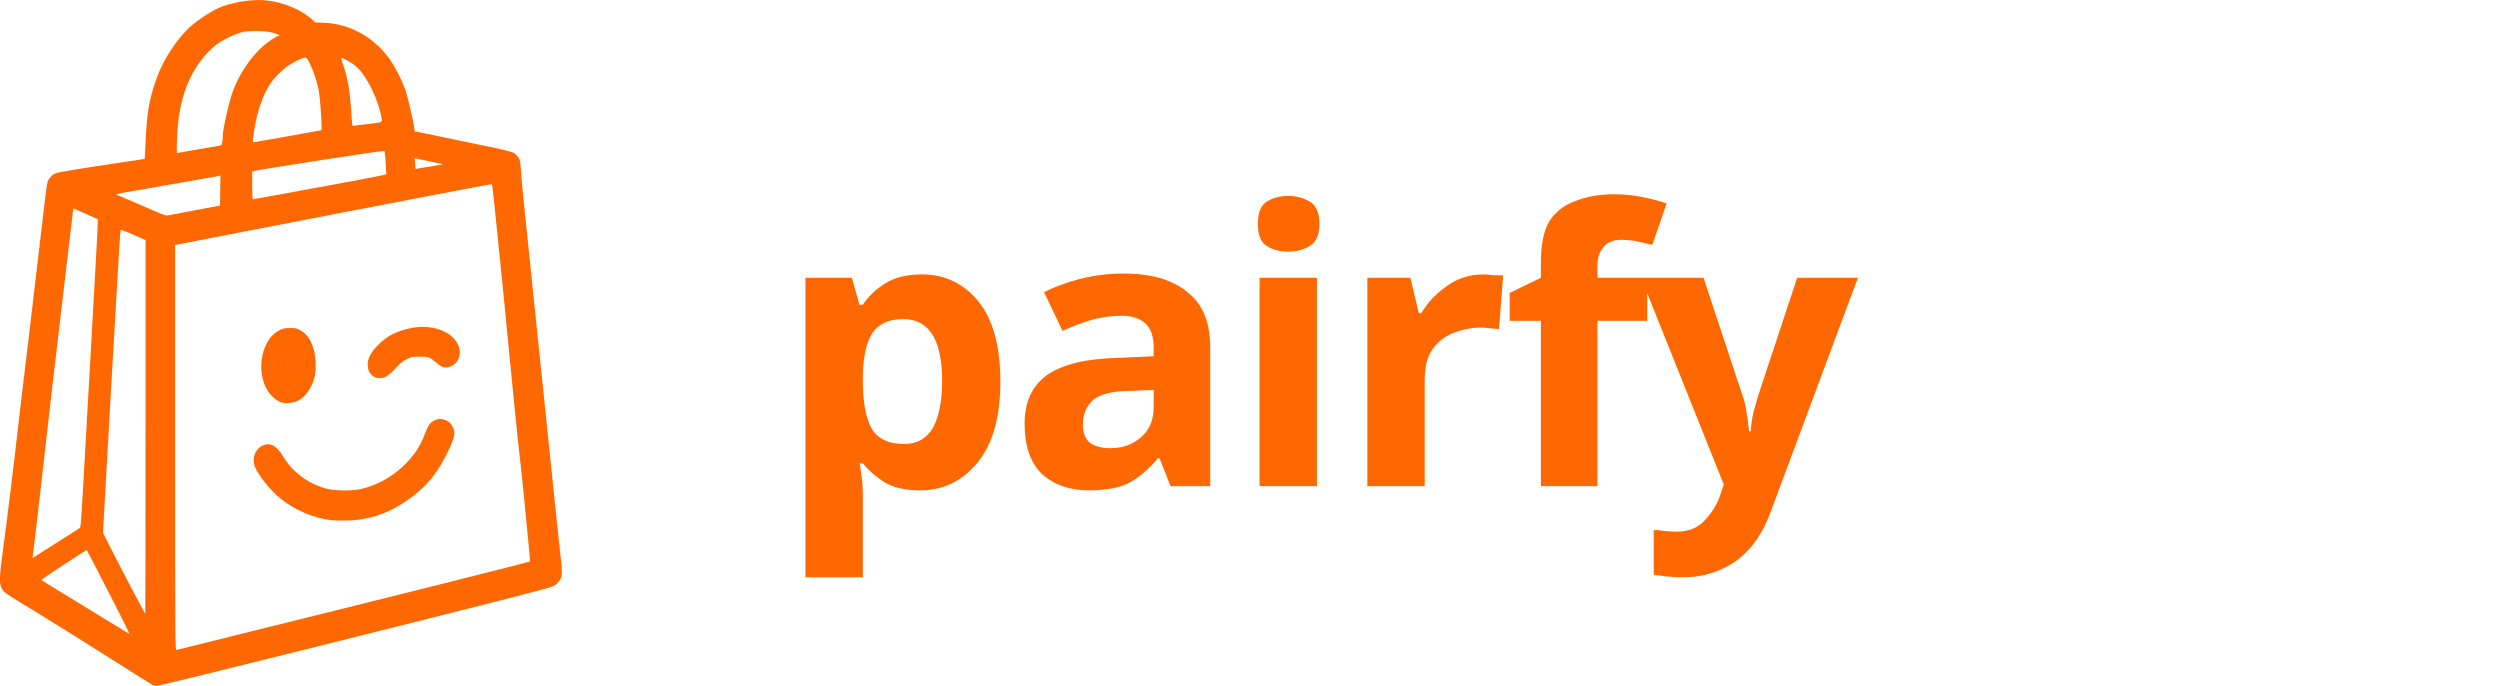
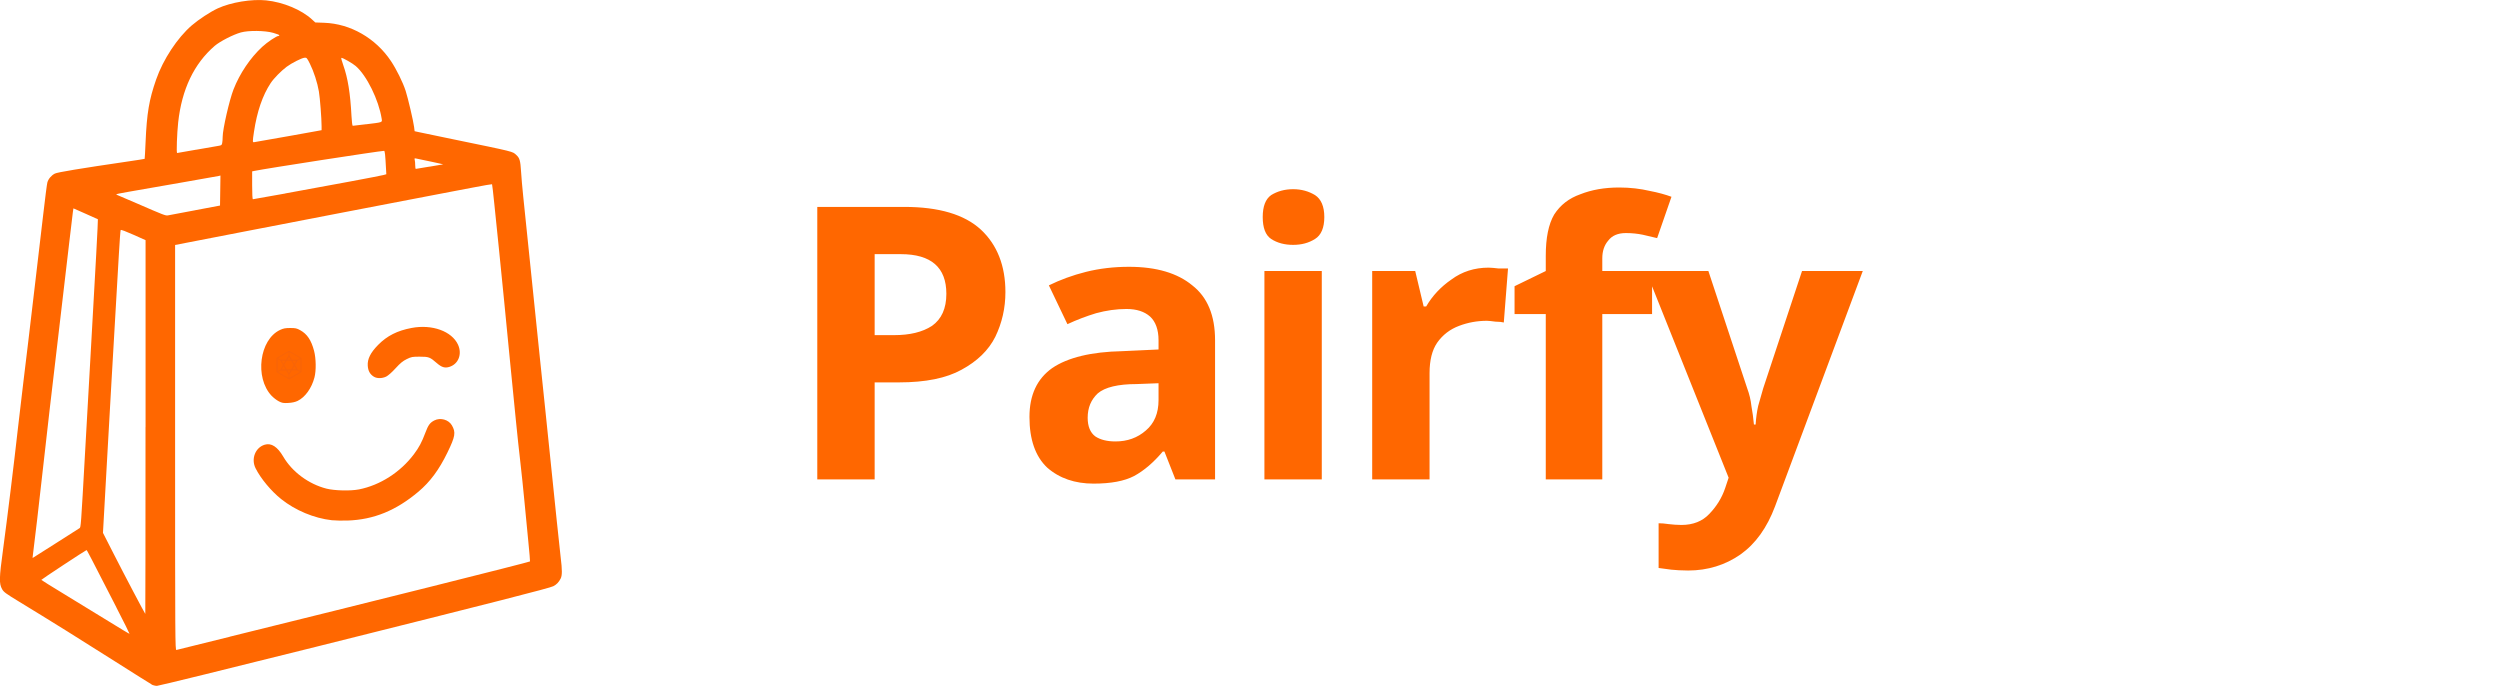
<svg xmlns="http://www.w3.org/2000/svg" width="175" height="48" viewBox="0 0 46.302 12.7" version="1.1" id="svg5">
  <defs id="defs2" />
  <g id="layer1">
    <g id="g1591">
      <path style="fill:#ff6700;fill-opacity:1;stroke-width:0.014" d="m 2.807,12.675 c -0.027,-0.014 -0.325,-0.202 -0.664,-0.417 -0.592,-0.377 -1.221,-0.769 -1.798,-1.12 -0.241,-0.147 -0.277,-0.173 -0.307,-0.228 -0.056,-0.102 -0.054,-0.201 0.018,-0.729 0.08,-0.591 0.199,-1.561 0.281,-2.292 0.035,-0.31 0.079,-0.685 0.098,-0.832 0.019,-0.148 0.057,-0.46 0.084,-0.695 0.027,-0.235 0.087,-0.742 0.133,-1.126 0.046,-0.385 0.112,-0.948 0.147,-1.252 0.035,-0.304 0.07,-0.576 0.078,-0.604 0.018,-0.066 0.073,-0.131 0.139,-0.165 0.049,-0.025 0.465,-0.094 1.358,-0.225 0.165,-0.024 0.303,-0.046 0.305,-0.048 0.002,-0.002 0.01,-0.14 0.017,-0.306 0.023,-0.538 0.065,-0.789 0.196,-1.164 0.13,-0.372 0.393,-0.771 0.659,-1.001 0.13,-0.112 0.344,-0.252 0.482,-0.316 0.243,-0.112 0.63,-0.176 0.897,-0.148 0.316,0.033 0.654,0.174 0.848,0.353 l 0.061,0.056 0.166,0.006 c 0.485,0.017 0.952,0.284 1.235,0.708 0.103,0.154 0.221,0.393 0.273,0.553 0.043,0.134 0.142,0.555 0.156,0.667 l 0.01,0.08 0.072,0.016 c 0.04,0.009 0.327,0.069 0.639,0.133 1.153,0.238 1.099,0.224 1.173,0.292 0.061,0.056 0.075,0.103 0.087,0.302 0.006,0.104 0.025,0.316 0.041,0.47 0.016,0.154 0.051,0.494 0.078,0.756 0.027,0.262 0.077,0.746 0.111,1.077 0.034,0.331 0.088,0.85 0.119,1.154 0.031,0.304 0.076,0.726 0.098,0.937 0.044,0.408 0.134,1.28 0.216,2.092 0.027,0.269 0.059,0.567 0.071,0.662 0.03,0.24 0.029,0.336 -4.76e-4,0.395 -0.034,0.067 -0.075,0.11 -0.136,0.141 -0.071,0.036 -1.013,0.277 -4.402,1.124 -1.588,0.397 -2.91,0.722 -2.939,0.722 -0.028,0 -0.073,-0.011 -0.1,-0.025 z m 1.449,-0.883 c 2.529,-0.624 5.543,-1.379 5.56,-1.394 0.003,-0.002 -0.011,-0.167 -0.031,-0.366 -0.02,-0.199 -0.052,-0.534 -0.072,-0.746 -0.02,-0.212 -0.054,-0.539 -0.076,-0.728 -0.022,-0.189 -0.06,-0.538 -0.083,-0.777 -0.023,-0.239 -0.071,-0.72 -0.106,-1.07 -0.035,-0.35 -0.085,-0.866 -0.112,-1.147 -0.027,-0.281 -0.071,-0.722 -0.098,-0.979 -0.027,-0.258 -0.065,-0.626 -0.084,-0.818 -0.019,-0.192 -0.038,-0.352 -0.041,-0.355 -0.003,-0.003 -0.159,0.024 -0.346,0.06 -0.187,0.036 -0.371,0.071 -0.41,0.078 -0.038,0.007 -0.397,0.076 -0.798,0.153 -0.4,0.077 -0.957,0.184 -1.238,0.238 -0.281,0.054 -1.088,0.21 -1.794,0.347 l -1.284,0.249 -1e-5,3.754 c -9e-6,3.569 0.001,3.754 0.024,3.747 0.013,-0.004 0.459,-0.114 0.99,-0.245 z m 1.889,-2.157 c -0.328,-0.037 -0.675,-0.182 -0.938,-0.392 -0.183,-0.146 -0.377,-0.378 -0.473,-0.569 -0.088,-0.174 -0.006,-0.386 0.17,-0.438 0.121,-0.036 0.235,0.038 0.342,0.221 0.165,0.283 0.471,0.509 0.801,0.593 0.152,0.038 0.445,0.045 0.602,0.014 0.39,-0.077 0.766,-0.318 1.016,-0.65 0.096,-0.128 0.146,-0.221 0.214,-0.402 0.052,-0.139 0.085,-0.184 0.165,-0.225 0.112,-0.058 0.264,-0.015 0.325,0.09 0.076,0.131 0.064,0.204 -0.083,0.506 -0.154,0.317 -0.32,0.541 -0.537,0.724 -0.416,0.35 -0.826,0.517 -1.311,0.534 -0.099,0.003 -0.231,5.5e-4 -0.292,-0.006 z m -0.982,-2.203 c -0.04,-0.02 -0.1,-0.067 -0.135,-0.104 -0.314,-0.336 -0.223,-1.038 0.158,-1.217 0.063,-0.029 0.098,-0.036 0.189,-0.036 0.098,-1e-5 0.121,0.005 0.186,0.041 0.128,0.071 0.204,0.184 0.256,0.383 0.037,0.14 0.04,0.365 0.007,0.492 -0.052,0.199 -0.173,0.367 -0.312,0.434 -0.046,0.022 -0.102,0.034 -0.173,0.038 -0.092,0.005 -0.114,0.001 -0.177,-0.031 z m 1.763,-0.454 c -0.073,-0.045 -0.109,-0.108 -0.115,-0.206 -0.008,-0.123 0.051,-0.241 0.193,-0.385 0.166,-0.168 0.354,-0.263 0.619,-0.313 0.38,-0.072 0.745,0.06 0.86,0.31 0.08,0.175 0.007,0.361 -0.163,0.412 -0.083,0.025 -0.141,0.006 -0.231,-0.072 -0.126,-0.11 -0.147,-0.118 -0.316,-0.118 -0.138,-1.8e-4 -0.153,0.003 -0.24,0.045 -0.073,0.036 -0.118,0.073 -0.207,0.17 -0.068,0.075 -0.138,0.136 -0.174,0.154 -0.075,0.036 -0.17,0.037 -0.227,0.002 z m -4.771,4.27 c -0.481,-0.938 -0.544,-1.059 -0.552,-1.06 -0.011,-0.001 -0.838,0.543 -0.838,0.552 2.22e-4,0.004 0.191,0.122 0.423,0.263 0.233,0.141 0.599,0.365 0.814,0.498 0.215,0.133 0.394,0.241 0.397,0.238 0.003,-0.002 -0.107,-0.223 -0.245,-0.491 z m 0.541,-3.339 v -3.461 l -0.226,-0.101 c -0.137,-0.061 -0.229,-0.096 -0.235,-0.087 -0.005,0.008 -0.02,0.214 -0.034,0.459 -0.023,0.417 -0.106,1.844 -0.135,2.327 -0.007,0.119 -0.046,0.803 -0.086,1.52 l -0.073,1.303 0.199,0.39 c 0.199,0.391 0.579,1.111 0.585,1.111 0.002,10e-6 0.004,-1.557 0.004,-3.461 z m -1.667,2.156 c 0.232,-0.148 0.431,-0.276 0.444,-0.283 0.025,-0.016 0.025,-0.016 0.104,-1.427 0.024,-0.423 0.068,-1.204 0.098,-1.735 0.095,-1.664 0.143,-2.555 0.138,-2.559 -0.003,-0.002 -0.106,-0.048 -0.229,-0.103 l -0.224,-0.099 -0.01,0.065 c -0.005,0.036 -0.035,0.288 -0.067,0.562 -0.031,0.273 -0.101,0.865 -0.154,1.315 -0.144,1.211 -0.286,2.437 -0.357,3.085 -0.05,0.456 -0.12,1.052 -0.165,1.41 -0.003,0.021 -0.004,0.038 -0.002,0.038 0.002,0 0.192,-0.121 0.424,-0.269 z m 2.584,-6.171 0.462,-0.087 0.004,-0.278 0.004,-0.278 -0.032,0.008 c -0.017,0.004 -0.328,0.059 -0.689,0.122 -1.022,0.177 -1.2,0.209 -1.207,0.216 -0.004,0.004 0.009,0.013 0.029,0.02 0.019,0.007 0.173,0.073 0.341,0.146 0.517,0.225 0.54,0.233 0.586,0.226 0.023,-0.004 0.25,-0.047 0.504,-0.095 z m 1.668,-0.311 c 0.839,-0.152 1.765,-0.325 1.824,-0.342 l 0.05,-0.014 -0.005,-0.087 c -0.015,-0.288 -0.022,-0.346 -0.037,-0.346 -0.074,0 -2.208,0.33 -2.405,0.372 l -0.038,0.008 v 0.258 c 0,0.158 0.005,0.258 0.014,0.258 0.007,0 0.277,-0.048 0.598,-0.106 z m 2.674,-0.496 c 0.133,-0.023 0.247,-0.042 0.252,-0.043 0.005,-4.3e-4 -0.095,-0.023 -0.222,-0.05 -0.127,-0.027 -0.249,-0.053 -0.272,-0.057 -0.038,-0.008 -0.04,-0.006 -0.032,0.025 0.005,0.018 0.009,0.064 0.009,0.1 1.38e-4,0.036 0.005,0.066 0.011,0.066 0.006,-1e-5 0.12,-0.019 0.253,-0.042 z m -4.321,-0.314 c 0.188,-0.034 0.372,-0.066 0.408,-0.071 0.058,-0.009 0.066,-0.014 0.073,-0.052 0.005,-0.023 0.009,-0.075 0.009,-0.116 0,-0.14 0.124,-0.681 0.201,-0.878 0.116,-0.296 0.31,-0.584 0.532,-0.789 0.094,-0.087 0.264,-0.201 0.3,-0.201 0.009,0 0.017,-0.006 0.017,-0.013 0,-0.007 -0.052,-0.027 -0.115,-0.045 -0.152,-0.043 -0.456,-0.047 -0.598,-0.007 -0.144,0.04 -0.388,0.166 -0.485,0.249 -0.383,0.33 -0.609,0.805 -0.676,1.416 -0.022,0.205 -0.035,0.568 -0.02,0.568 0.007,0 0.167,-0.028 0.355,-0.062 z m 1.245,-0.17 c 0.073,-0.012 0.306,-0.053 0.518,-0.091 0.212,-0.038 0.424,-0.076 0.472,-0.085 l 0.087,-0.016 v -0.072 c 0,-0.143 -0.029,-0.522 -0.05,-0.645 -0.027,-0.162 -0.095,-0.371 -0.167,-0.515 -0.054,-0.108 -0.06,-0.114 -0.099,-0.11 -0.055,0.006 -0.237,0.098 -0.33,0.167 -0.101,0.075 -0.239,0.215 -0.297,0.303 -0.15,0.227 -0.253,0.528 -0.309,0.9 -0.029,0.194 -0.029,0.202 0.01,0.193 0.017,-0.004 0.091,-0.017 0.164,-0.029 z m 1.9,-0.301 c 0.318,-0.039 0.3,-0.033 0.29,-0.103 -0.054,-0.347 -0.278,-0.803 -0.482,-0.977 -0.058,-0.05 -0.235,-0.151 -0.264,-0.151 -0.008,0 0.007,0.06 0.034,0.134 0.085,0.238 0.131,0.522 0.153,0.947 0.005,0.1 0.015,0.178 0.023,0.178 0.007,0 0.118,-0.013 0.247,-0.029 z" id="path881" />
      <path style="fill:#0000ff;fill-opacity:0.03;stroke-width:0.001" d="m 5.348,7.024 c -0.002,-5.999e-4 -0.007,-0.004 -0.04,-0.023 -0.015,-0.008 -0.033,-0.019 -0.042,-0.024 -0.008,-0.005 -0.019,-0.011 -0.023,-0.013 -0.004,-0.003 -0.02,-0.011 -0.034,-0.019 -0.014,-0.008 -0.031,-0.018 -0.036,-0.021 -0.012,-0.007 -0.022,-0.013 -0.037,-0.021 -0.006,-0.003 -0.011,-0.006 -0.012,-0.007 -7.998e-4,-7.999e-4 -0.002,-0.003 -0.003,-0.004 l -0.001,-0.003 1.48e-4,-0.128 1.5e-4,-0.128 0.002,-0.003 c 0.002,-0.003 0.003,-0.004 0.009,-0.007 0.004,-0.002 0.011,-0.007 0.017,-0.01 0.014,-0.008 0.027,-0.016 0.035,-0.02 0.003,-0.002 0.009,-0.005 0.013,-0.007 0.004,-0.002 0.019,-0.011 0.034,-0.02 0.015,-0.009 0.032,-0.018 0.037,-0.021 0.005,-0.003 0.013,-0.008 0.018,-0.011 0.005,-0.003 0.014,-0.008 0.019,-0.011 0.006,-0.003 0.018,-0.011 0.028,-0.016 l 0.017,-0.01 h 0.004 c 0.004,0 0.004,0 0.016,0.007 0.007,0.004 0.015,0.009 0.019,0.011 0.004,0.002 0.018,0.011 0.032,0.019 0.014,0.008 0.028,0.016 0.031,0.018 0.003,0.002 0.013,0.007 0.021,0.012 0.008,0.005 0.017,0.01 0.019,0.011 0.005,0.003 0.029,0.017 0.033,0.019 0.001,6e-4 0.007,0.004 0.013,0.008 0.006,0.004 0.012,0.007 0.013,0.008 0.015,0.009 0.03,0.017 0.031,0.018 8e-4,5.998e-4 0.002,0.003 0.003,0.004 l 0.001,0.003 -6e-6,0.127 -6.2e-6,0.127 -0.001,0.003 c -0.002,0.004 -0.004,0.006 -0.013,0.011 -0.011,0.006 -0.024,0.013 -0.029,0.016 -0.002,0.001 -0.014,0.008 -0.025,0.015 -0.03,0.017 -0.063,0.036 -0.069,0.04 -0.003,0.002 -0.013,0.008 -0.023,0.014 -0.01,0.006 -0.021,0.012 -0.024,0.014 -0.003,0.002 -0.011,0.006 -0.017,0.01 -0.006,0.004 -0.015,0.009 -0.019,0.011 -0.007,0.004 -0.007,0.004 -0.011,0.004 -0.002,8.6e-5 -0.005,-8e-5 -0.005,-4e-4 z m -0.004,-0.055 v -0.029 l -0.008,-0.013 c -0.004,-0.007 -0.01,-0.016 -0.012,-0.02 -0.002,-0.004 -0.009,-0.016 -0.015,-0.026 l -0.011,-0.019 h -0.051 -0.051 l -0.017,0.01 c -0.009,0.005 -0.019,0.011 -0.023,0.013 l -0.006,0.003 0.006,0.003 c 0.008,0.005 0.034,0.02 0.047,0.027 0.006,0.003 0.022,0.013 0.036,0.021 0.027,0.016 0.028,0.016 0.053,0.031 0.01,0.006 0.025,0.015 0.035,0.02 0.009,0.005 0.017,0.01 0.018,0.01 2e-4,6e-6 4.001e-4,-0.013 4.001e-4,-0.029 z m 0.029,0.023 c 0.024,-0.014 0.035,-0.02 0.042,-0.024 0.004,-0.002 0.007,-0.004 0.007,-0.004 1.359e-4,0 0.001,-6e-4 0.002,-0.001 0.001,-7.999e-4 0.013,-0.007 0.025,-0.015 0.023,-0.013 0.056,-0.033 0.063,-0.037 0.002,-0.001 0.01,-0.006 0.017,-0.01 0.019,-0.011 0.023,-0.014 0.023,-0.014 -2e-6,-1.6e-4 -0.002,-0.002 -0.005,-0.003 -0.003,-0.002 -0.009,-0.005 -0.014,-0.008 -0.005,-0.003 -0.012,-0.007 -0.017,-0.01 l -0.009,-0.005 -0.051,9.8e-6 -0.051,1.21e-5 -0.003,0.006 c -0.002,0.003 -0.008,0.013 -0.013,0.022 -0.005,0.009 -0.013,0.022 -0.017,0.029 -0.004,0.007 -0.009,0.015 -0.011,0.018 l -0.003,0.005 -6e-6,0.029 c -4e-6,0.016 1.221e-4,0.029 2e-4,0.029 1.56e-4,0 0.006,-0.003 0.012,-0.007 z m -0.011,-0.098 c 0.005,-0.008 0.011,-0.019 0.014,-0.024 l 0.005,-0.009 -0.028,-1.5e-4 c -0.016,-8.19e-5 -0.029,-4.79e-5 -0.029,7.61e-5 -1.261e-4,1.259e-4 0.004,0.007 0.009,0.016 0.005,0.009 0.011,0.02 0.014,0.024 0.003,0.005 0.005,0.008 0.005,0.008 1.999e-4,-1.999e-4 0.004,-0.007 0.009,-0.016 z m -0.217,-0.023 c 0.001,-9.999e-4 0.005,-0.003 0.007,-0.004 0.002,-0.001 0.005,-0.003 0.006,-0.003 7.999e-4,-4.001e-4 0.007,-0.004 0.014,-0.008 0.007,-0.004 0.014,-0.008 0.016,-0.009 l 0.004,-0.002 0.009,-0.015 c 0.017,-0.028 0.04,-0.068 0.04,-0.069 0,-1.039e-4 -0.001,-0.002 -0.003,-0.004 -0.003,-0.005 -0.013,-0.022 -0.021,-0.036 -0.003,-0.005 -0.008,-0.014 -0.011,-0.018 -0.003,-0.004 -0.005,-0.009 -0.005,-0.009 -3.999e-4,-5.999e-4 -0.003,-0.004 -0.005,-0.008 l -0.004,-0.007 -0.014,-0.008 c -0.015,-0.008 -0.024,-0.014 -0.031,-0.018 l -0.004,-0.002 v 0.112 c 0,0.062 1.718e-4,0.112 3.999e-4,0.112 1.999e-4,0 0.002,-8.001e-4 0.003,-0.002 z M 5.563,6.76 V 6.648 l -0.001,9.999e-4 c -0.003,0.002 -0.032,0.019 -0.041,0.024 -0.004,0.002 -0.007,0.004 -0.007,0.004 -8.8e-5,1.86e-4 -0.002,0.004 -0.005,0.008 -0.002,0.004 -0.009,0.016 -0.015,0.027 -0.006,0.01 -0.012,0.02 -0.013,0.022 -0.003,0.005 -0.01,0.017 -0.011,0.019 -8.001e-4,0.001 -0.002,0.003 -0.003,0.005 -0.001,0.002 -0.001,0.003 -8e-4,0.003 3.999e-4,5.999e-4 0.003,0.004 0.005,0.008 0.028,0.048 0.042,0.073 0.043,0.074 6e-4,5.999e-4 0.006,0.004 0.012,0.008 0.006,0.004 0.017,0.01 0.024,0.014 0.007,0.004 0.013,0.007 0.013,0.007 1.999e-4,6e-6 3.999e-4,-0.05 3.999e-4,-0.112 z m -0.28,0.076 c -6e-4,-9.999e-4 -0.005,-0.009 -0.01,-0.017 -0.005,-0.008 -0.011,-0.02 -0.015,-0.025 -0.003,-0.005 -0.006,-0.01 -0.006,-0.01 0,-0.002 -0.002,5.999e-4 -0.008,0.012 -0.004,0.007 -0.01,0.018 -0.014,0.024 -0.004,0.006 -0.008,0.013 -0.009,0.015 l -0.002,0.003 h 0.032 0.032 z m 0.115,-0.005 c 0.008,-0.013 0.024,-0.041 0.032,-0.056 l 0.008,-0.015 -0.007,-0.012 c -0.004,-0.007 -0.01,-0.017 -0.013,-0.022 -0.003,-0.005 -0.009,-0.015 -0.012,-0.021 -0.004,-0.006 -0.008,-0.014 -0.01,-0.017 l -0.003,-0.005 -0.042,-7.9e-6 -0.042,-6e-6 -0.002,0.003 c -0.002,0.003 -0.016,0.028 -0.034,0.058 l -0.009,0.016 0.001,0.002 c 0.004,0.007 0.016,0.027 0.025,0.043 0.003,0.005 0.009,0.015 0.012,0.021 l 0.007,0.011 0.042,-1.479e-4 0.042,-1.501e-4 0.004,-0.007 z m 0.086,0.007 c 0,-2e-4 -0.003,-0.005 -0.006,-0.011 -0.003,-0.006 -0.01,-0.018 -0.015,-0.027 -0.005,-0.009 -0.01,-0.017 -0.01,-0.017 -1.598e-4,-4e-6 -0.003,0.005 -0.007,0.012 -0.004,0.007 -0.008,0.014 -0.01,0.017 -0.006,0.01 -0.015,0.025 -0.015,0.026 -1.082e-4,1.999e-4 0.014,3.999e-4 0.031,3.999e-4 0.017,0 0.032,-1.958e-4 0.032,-3.999e-4 z M 5.268,6.711 c 0.009,-0.015 0.016,-0.027 0.016,-0.027 0,-1.439e-4 -0.014,-2e-4 -0.032,-2e-4 -0.018,0 -0.032,1.101e-4 -0.032,2e-4 0,1.34e-4 0.002,0.003 0.004,0.007 0.002,0.003 0.005,0.009 0.007,0.012 0.003,0.006 0.011,0.019 0.016,0.028 0.001,0.003 0.003,0.006 0.004,0.007 7.999e-4,0.001 0.002,0.002 0.002,0.002 2e-4,-1.999e-4 0.007,-0.013 0.016,-0.028 z m 0.187,0.023 c 0.002,-0.003 0.006,-0.01 0.009,-0.016 0.003,-0.006 0.009,-0.016 0.013,-0.022 0.004,-0.007 0.007,-0.012 0.007,-0.012 0,-1.16e-4 -0.015,-2e-4 -0.032,-2e-4 H 5.419 l 0.007,0.012 c 0.004,0.007 0.008,0.013 0.009,0.015 9.999e-4,0.002 0.005,0.008 0.008,0.014 0.004,0.006 0.007,0.012 0.007,0.013 4e-4,8e-4 7.999e-4,0.001 9.998e-4,0.001 2.002e-4,1.9e-6 0.002,-0.002 0.004,-0.005 z M 5.298,6.659 c 0.001,-0.002 0.02,-0.034 0.036,-0.062 l 0.01,-0.017 v -0.029 c 0,-0.02 -1.899e-4,-0.029 -6e-4,-0.029 -3.999e-4,0 -0.003,0.002 -0.007,0.004 -0.003,0.002 -0.007,0.004 -0.009,0.005 -0.001,7.999e-4 -0.007,0.004 -0.011,0.007 -0.008,0.005 -0.024,0.014 -0.029,0.017 -0.001,6e-4 -0.006,0.003 -0.01,0.006 -0.005,0.003 -0.013,0.007 -0.018,0.01 -0.005,0.003 -0.017,0.01 -0.025,0.015 -0.009,0.005 -0.025,0.014 -0.036,0.021 -0.018,0.01 -0.025,0.014 -0.042,0.025 -0.003,0.001 -0.005,0.003 -0.005,0.003 -1.08e-4,3.999e-4 0.001,0.001 0.003,0.002 0.002,7.999e-4 0.004,0.002 0.006,0.003 0.028,0.017 0.035,0.021 0.036,0.021 3.999e-4,4e-4 0.021,6e-4 0.051,6e-4 h 0.051 z m 0.083,0.002 c 0,-3.999e-4 -0.002,-0.004 -0.009,-0.015 -0.007,-0.012 -0.009,-0.016 -0.014,-0.025 -0.003,-0.005 -0.005,-0.009 -0.006,-0.009 -8.001e-4,-8e-4 -6e-4,-8e-4 -0.008,0.012 -0.003,0.006 -0.019,0.034 -0.02,0.036 -6e-4,9.999e-4 -9.999e-4,0.002 -9.999e-4,0.002 -1.8e-6,2e-4 0.013,3.999e-4 0.029,3.999e-4 0.016,0 0.029,-1.379e-4 0.029,-3.999e-4 z m 0.133,-0.004 c 0.004,-0.002 0.008,-0.005 0.01,-0.006 0.002,-9.997e-4 0.009,-0.005 0.017,-0.01 l 0.014,-0.008 -0.014,-0.008 c -0.008,-0.004 -0.015,-0.009 -0.017,-0.01 -0.003,-0.002 -0.014,-0.008 -0.072,-0.041 -0.008,-0.005 -0.017,-0.01 -0.019,-0.011 -0.002,-0.001 -0.004,-0.002 -0.004,-0.002 -1.319e-4,0 -0.004,-0.002 -0.008,-0.005 -0.004,-0.003 -0.012,-0.007 -0.018,-0.01 -0.005,-0.003 -0.012,-0.007 -0.014,-0.008 -0.01,-0.006 -0.028,-0.016 -0.028,-0.016 -1.781e-4,0 -4e-4,0.013 -4e-4,0.029 l 6e-6,0.029 0.007,0.012 c 0.004,0.007 0.01,0.017 0.014,0.023 0.004,0.006 0.009,0.016 0.013,0.022 0.003,0.006 0.007,0.012 0.009,0.015 0.001,0.002 0.003,0.005 0.004,0.007 l 0.001,0.002 h 0.05 0.05 l 0.007,-0.004 z" id="path1011" />
    </g>
-     <text xml:space="preserve" style="font-size:7.056px;line-height:1.25;font-family:'Inter 28pt';-inkscape-font-specification:'Inter 28pt';letter-spacing:-0.159px;fill:#ff6700;fill-opacity:1;stroke-width:0.132;stroke-miterlimit:4;stroke-dasharray:none" x="14.37" y="9.004" id="text3040">
-       <tspan style="font-style:normal;font-variant:normal;font-weight:600;font-stretch:normal;font-size:7.056px;font-family:'Inter 28pt';-inkscape-font-specification:'Inter 28pt Semi-Bold';fill:#ff6700;fill-opacity:1;stroke-width:0.132;stroke-miterlimit:4;stroke-dasharray:none" x="14.37" y="9.004" id="tspan13110">pairfy</tspan>
+     <text xml:space="preserve" style="font-size:7.056px;line-height:1.25;font-family:'Inter 28pt';-inkscape-font-specification:'Inter 28pt';letter-spacing:-0.159px;fill:#ff6700;fill-opacity:1;stroke-width:0.132;stroke-miterlimit:4;stroke-dasharray:none" x="14.496" y="8.878" id="text3040">
+       <tspan style="font-style:normal;font-variant:normal;font-weight:600;font-stretch:normal;font-size:7.056px;font-family:'Inter 28pt';-inkscape-font-specification:'Inter 28pt Semi-Bold';fill:#ff6700;fill-opacity:1;stroke-width:0.132;stroke-miterlimit:4;stroke-dasharray:none" x="14.496" y="8.878" id="tspan13110">Pairfy</tspan>
    </text>
    <text xml:space="preserve" style="font-size:10.583px;line-height:1.25;font-family:'Inter 28pt';-inkscape-font-specification:'Inter 28pt';stroke-width:0.265" x="48.528" y="16.412" id="text5743">
      <tspan id="tspan5741" style="stroke-width:0.265" x="48.528" y="16.412" />
    </text>
  </g>
</svg>
